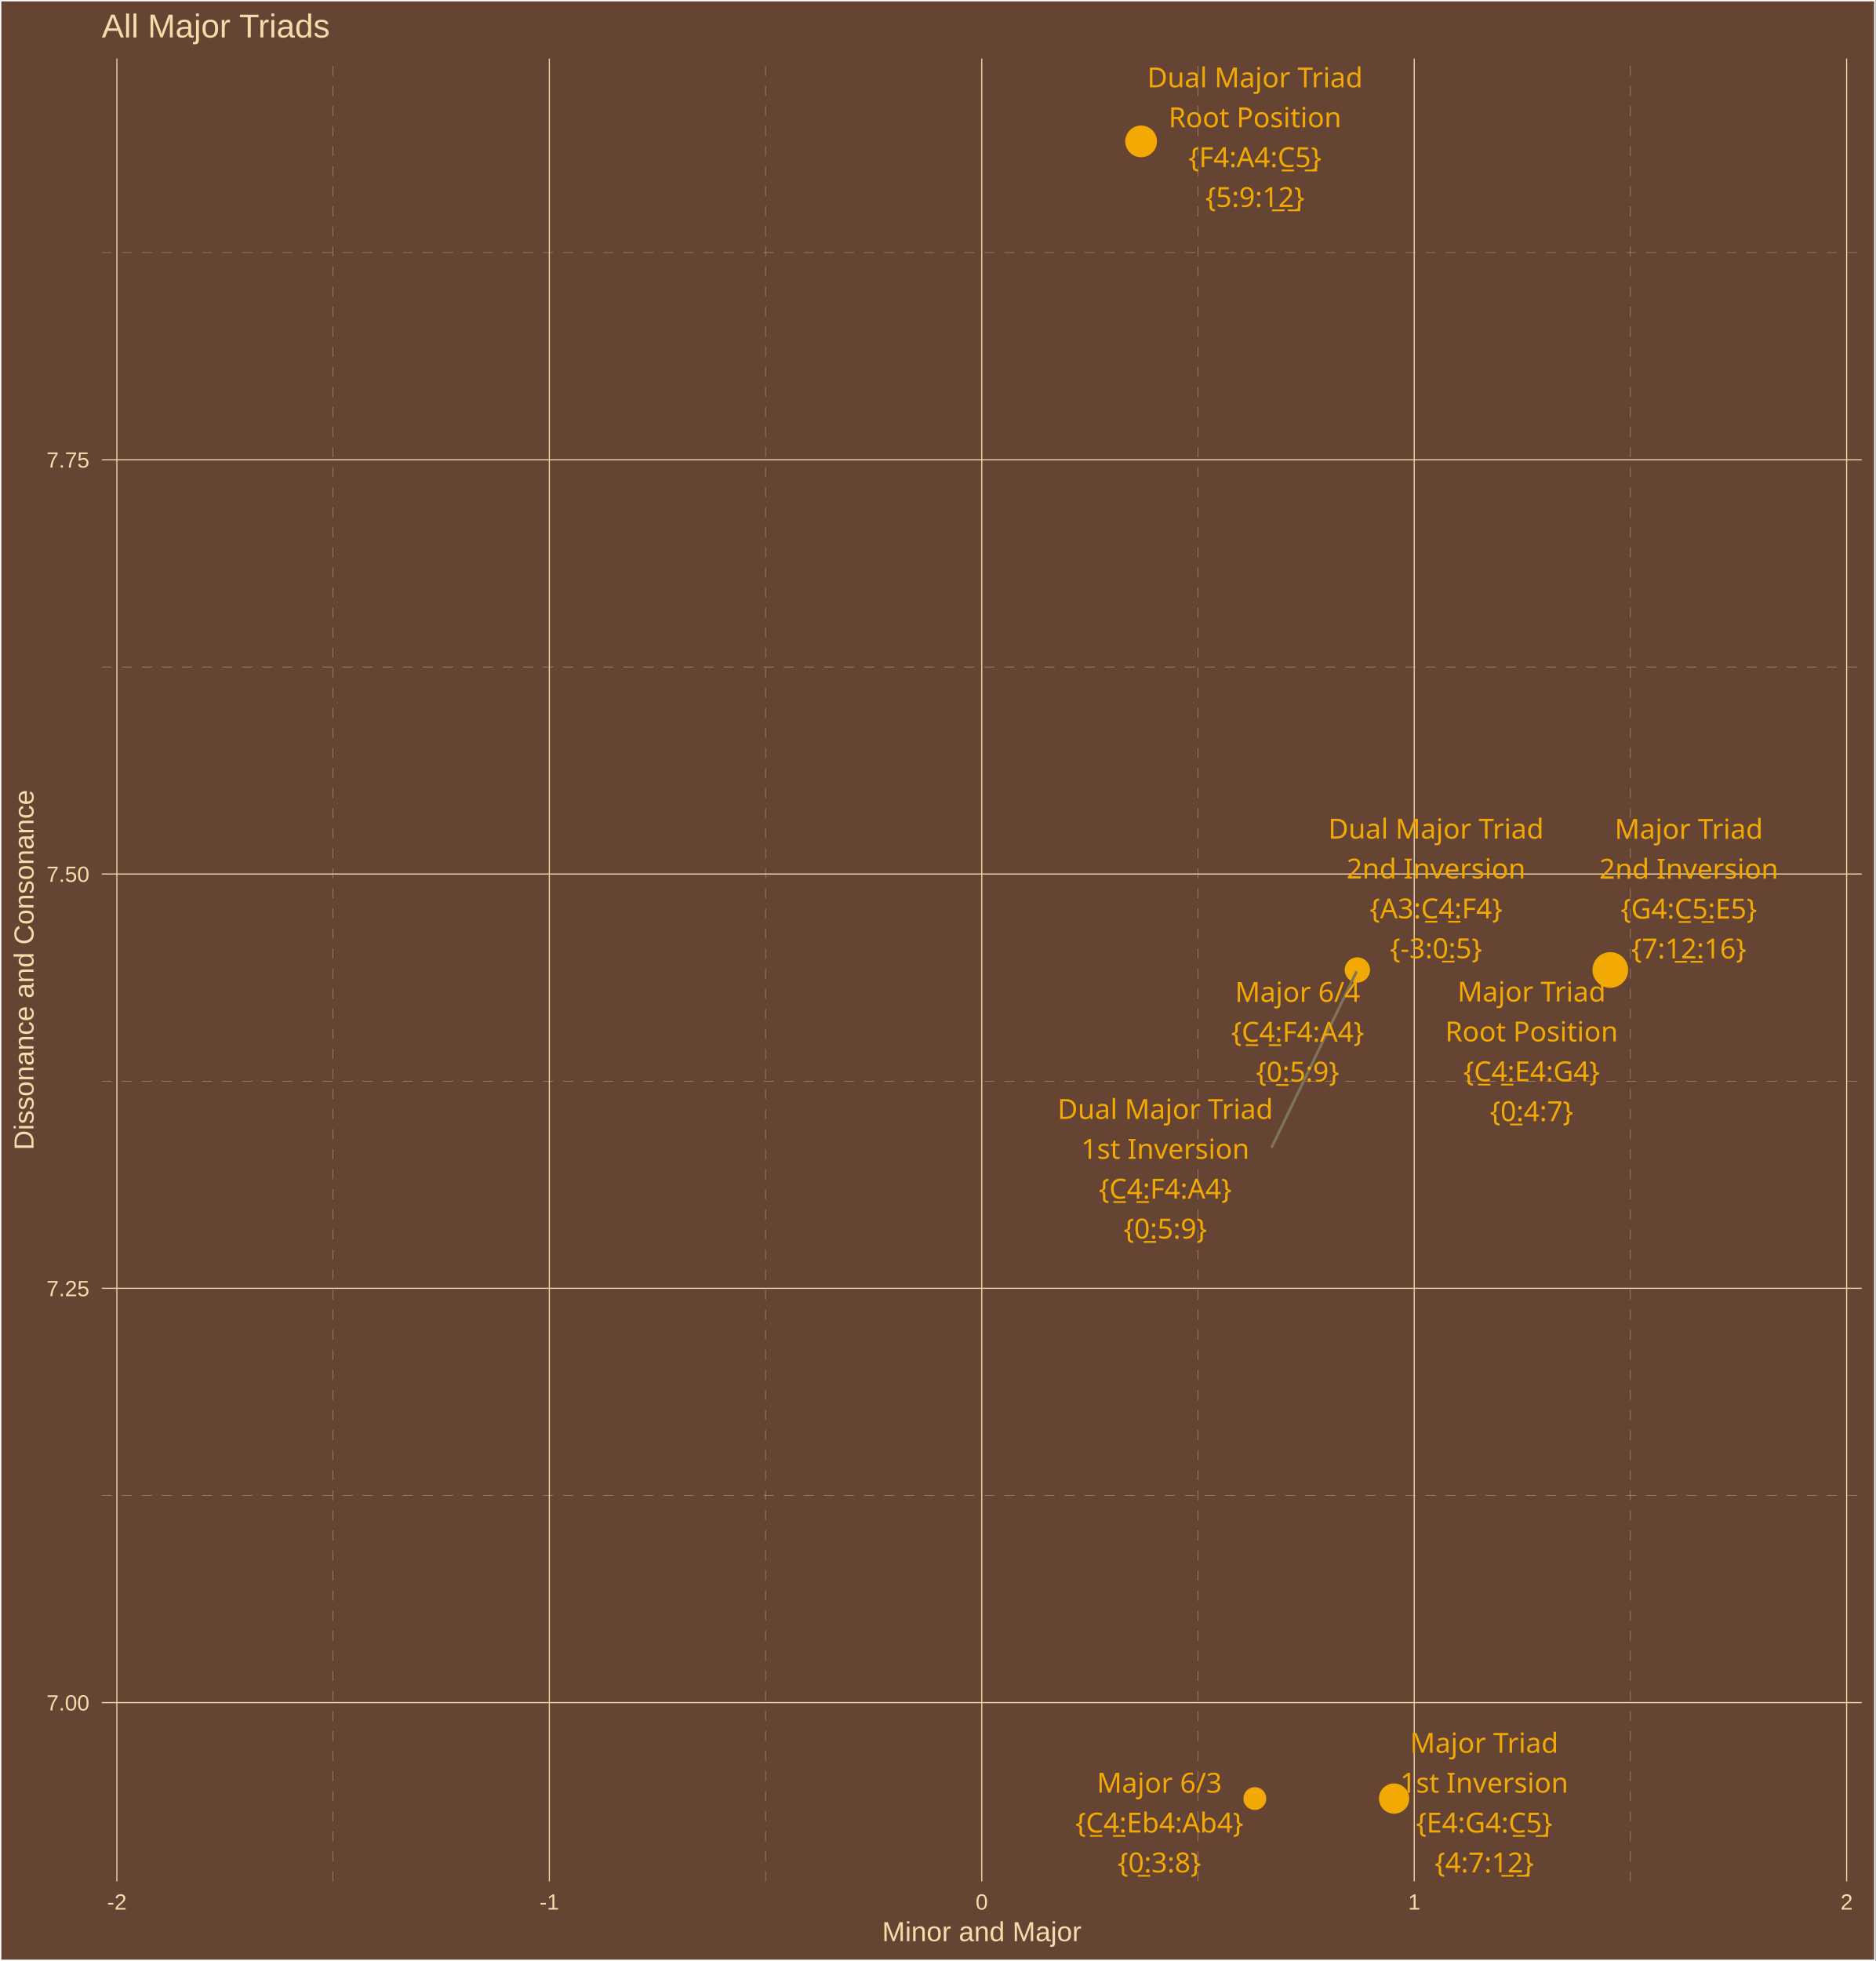
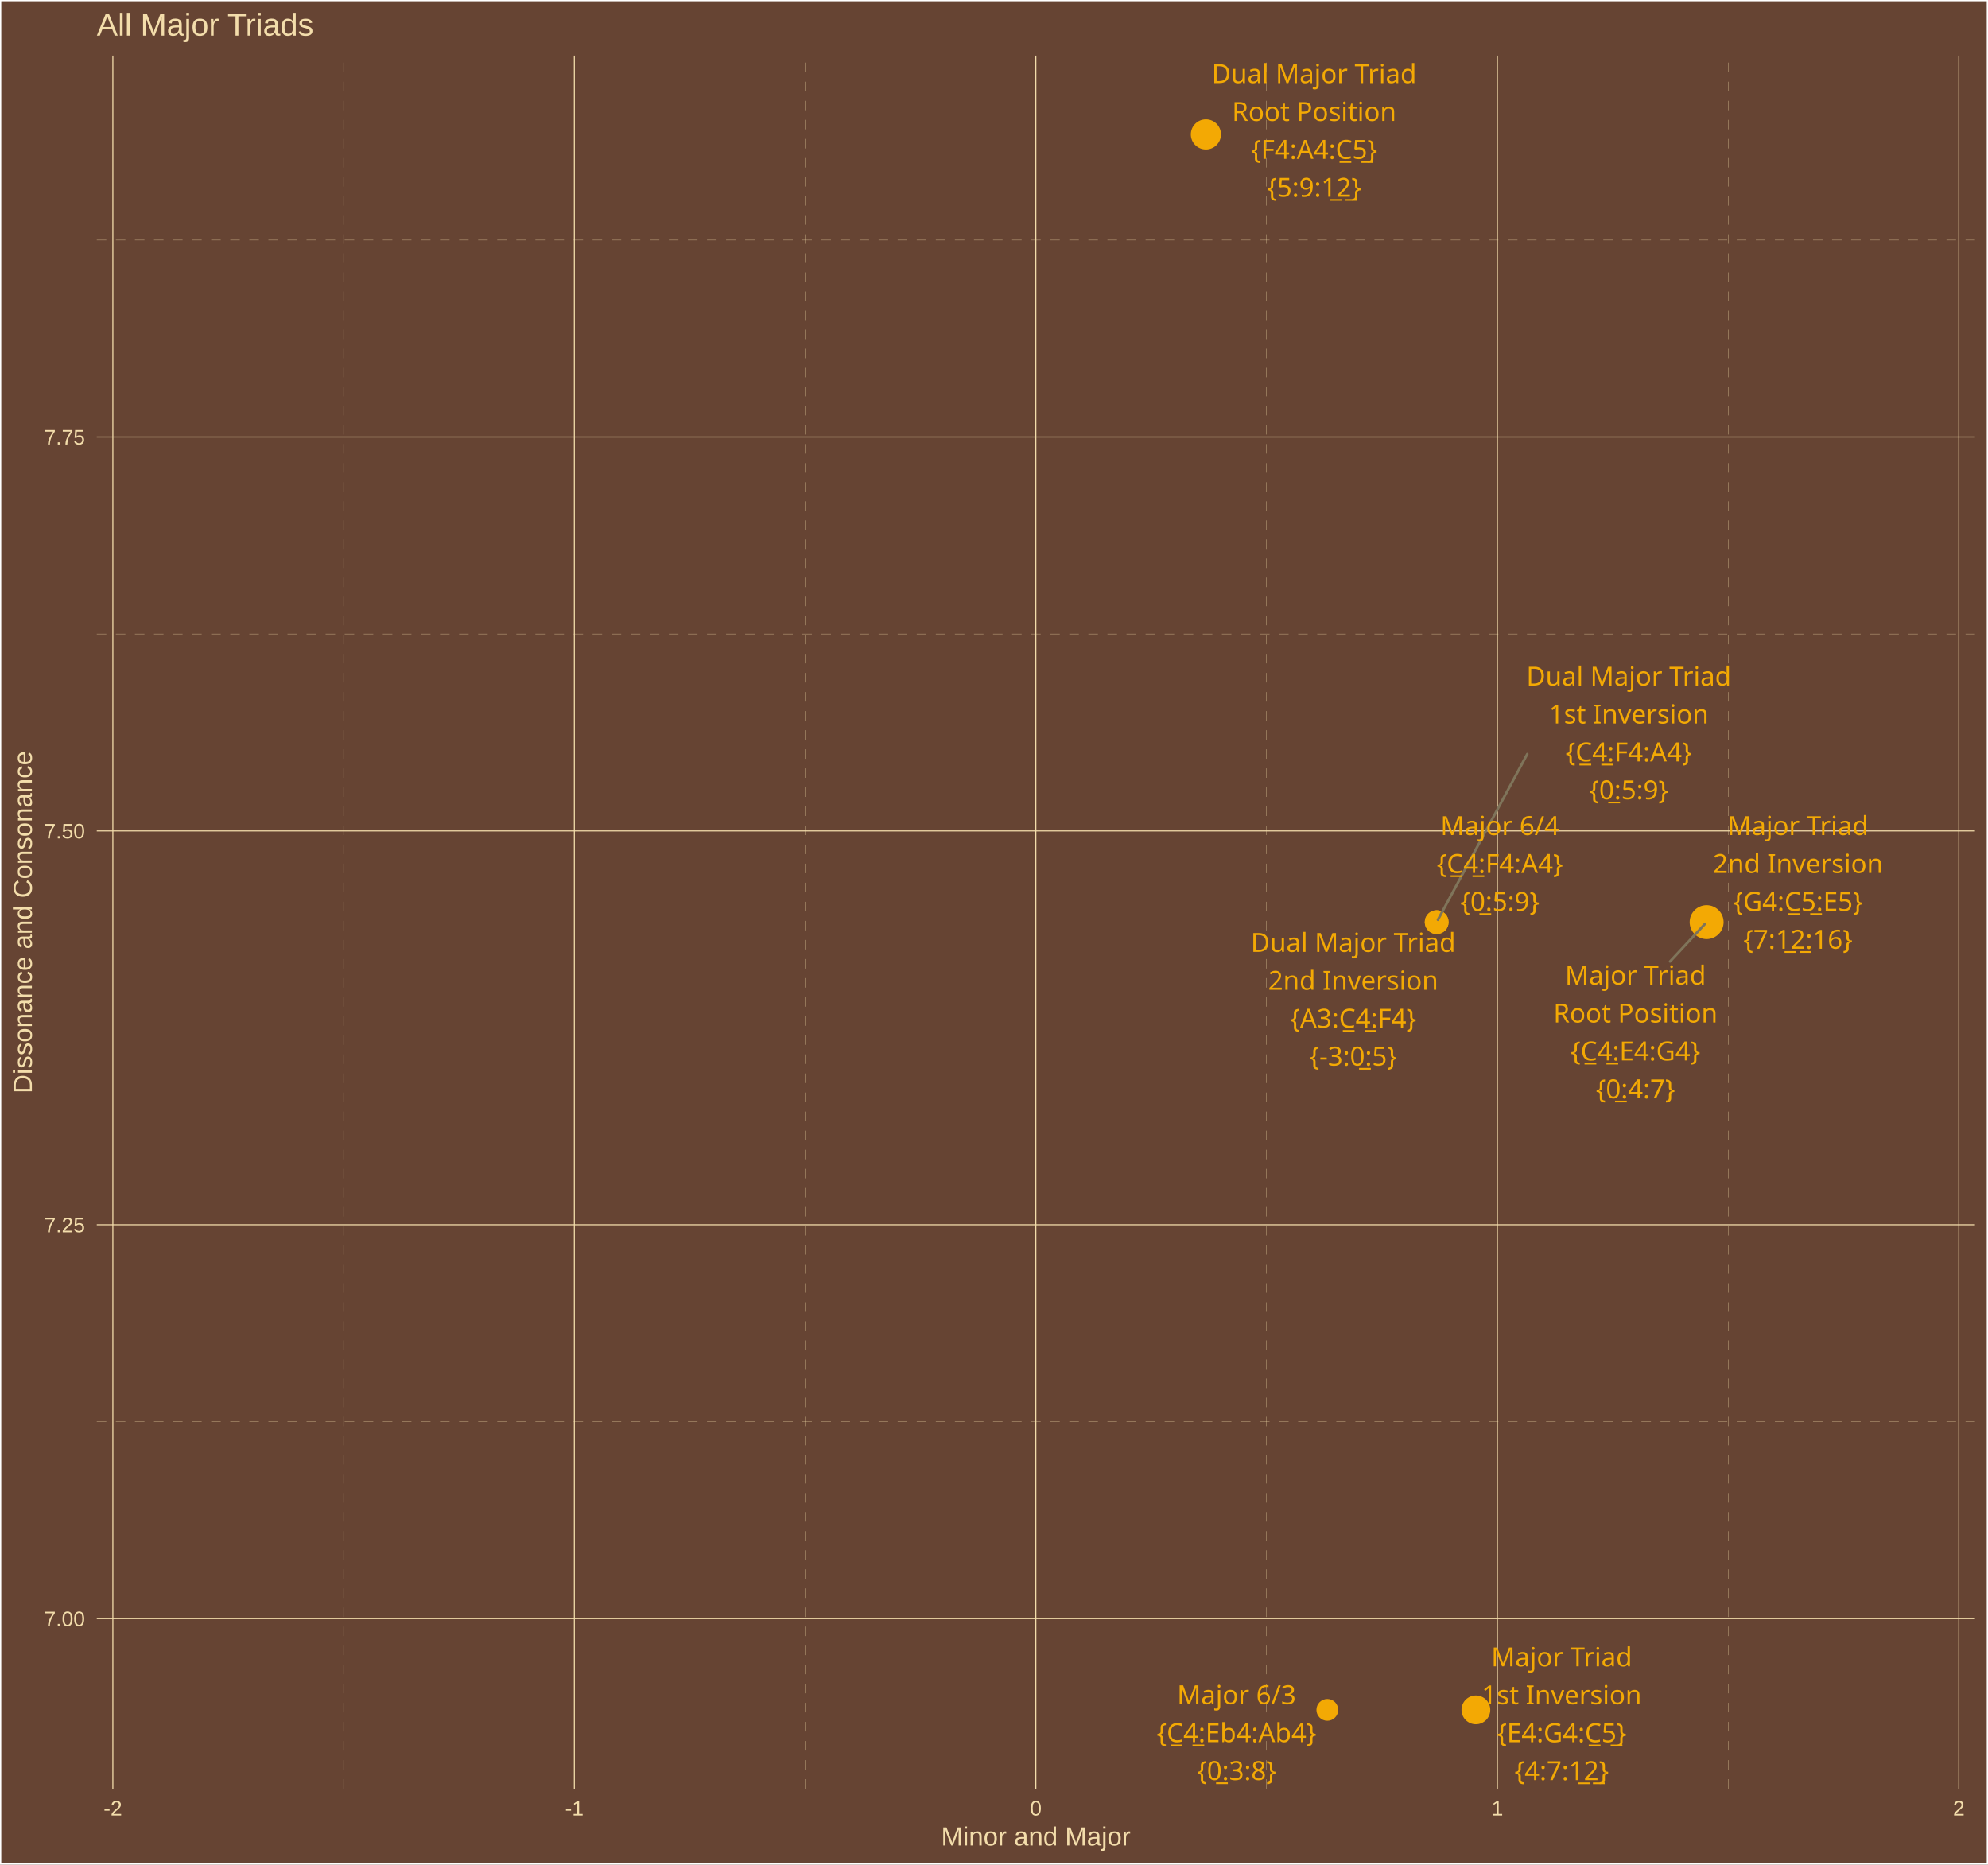
- <svg xmlns="http://www.w3.org/2000/svg" class="svglite" width="748.00pt" height="782.00pt" viewBox="0 0 748.00 782.00">
+ <svg xmlns="http://www.w3.org/2000/svg" class="svglite" width="834.00pt" height="782.00pt" viewBox="0 0 834.00 782.00">
  <defs>
    <style type="text/css">
    .svglite line, .svglite polyline, .svglite polygon, .svglite path, .svglite rect, .svglite circle {
      fill: none;
      stroke: #000000;
      stroke-linecap: round;
      stroke-linejoin: round;
      stroke-miterlimit: 10.00;
    }
    .svglite text {
      white-space: pre;
    }
  </style>
  </defs>
  <rect width="100%" height="100%" style="stroke: none; fill: #664433;" />
  <defs>
-     <clipPath id="cpMC4wMHw3NDguMDB8MC4wMHw3ODIuMDA=">
-       <rect x="0.00" y="0.00" width="748.00" height="782.00" />
+     <clipPath id="cpMC4wMHw4MzQuMDB8MC4wMHw3ODIuMDA=">
+       <rect x="0.00" y="0.00" width="834.00" height="782.00" />
    </clipPath>
  </defs>
-   <g clip-path="url(#cpMC4wMHw3NDguMDB8MC4wMHw3ODIuMDA=)">
-     <rect x="0.00" y="0" width="748.00" height="782.00" style="stroke-width: 1.07; stroke: #FFFFFF; fill: #664433;" />
+   <g clip-path="url(#cpMC4wMHw4MzQuMDB8MC4wMHw3ODIuMDA=)">
+     <rect x="0.00" y="0" width="834.00" height="782.00" style="stroke-width: 1.07; stroke: #FFFFFF; fill: #664433;" />
  </g>
  <defs>
-     <clipPath id="cpNDAuNjB8NzQyLjUyfDIzLjM0fDc1MC4yNw==">
-       <rect x="40.60" y="23.34" width="701.92" height="726.93" />
+     <clipPath id="cpNDAuNjB8ODI4LjUyfDIzLjM0fDc1MC4yNw==">
+       <rect x="40.60" y="23.34" width="787.92" height="726.93" />
    </clipPath>
  </defs>
-   <g clip-path="url(#cpNDAuNjB8NzQyLjUyfDIzLjM0fDc1MC4yNw==)">
-     <rect x="40.60" y="23.34" width="701.92" height="726.93" style="stroke-width: 1.07; stroke: none; fill: #664433;" />
-     <polyline points="40.60,596.35 742.52,596.35 " style="stroke-width: 0.11; stroke: #F3DDAB; stroke-dasharray: 4.00,4.00; stroke-linecap: butt;" />
-     <polyline points="40.60,431.13 742.52,431.13 " style="stroke-width: 0.11; stroke: #F3DDAB; stroke-dasharray: 4.00,4.00; stroke-linecap: butt;" />
-     <polyline points="40.60,265.92 742.52,265.92 " style="stroke-width: 0.11; stroke: #F3DDAB; stroke-dasharray: 4.00,4.00; stroke-linecap: butt;" />
-     <polyline points="40.60,100.71 742.52,100.71 " style="stroke-width: 0.11; stroke: #F3DDAB; stroke-dasharray: 4.00,4.00; stroke-linecap: butt;" />
-     <polyline points="132.85,750.27 132.85,23.34 " style="stroke-width: 0.11; stroke: #F3DDAB; stroke-dasharray: 4.00,4.00; stroke-linecap: butt;" />
-     <polyline points="305.32,750.27 305.32,23.34 " style="stroke-width: 0.11; stroke: #F3DDAB; stroke-dasharray: 4.00,4.00; stroke-linecap: butt;" />
-     <polyline points="477.80,750.27 477.80,23.34 " style="stroke-width: 0.11; stroke: #F3DDAB; stroke-dasharray: 4.00,4.00; stroke-linecap: butt;" />
-     <polyline points="650.28,750.27 650.28,23.34 " style="stroke-width: 0.11; stroke: #F3DDAB; stroke-dasharray: 4.00,4.00; stroke-linecap: butt;" />
-     <polyline points="40.60,678.95 742.52,678.95 " style="stroke-width: 0.43; stroke: #F3DDAB; stroke-linecap: butt;" />
-     <polyline points="40.60,513.74 742.52,513.74 " style="stroke-width: 0.43; stroke: #F3DDAB; stroke-linecap: butt;" />
-     <polyline points="40.60,348.53 742.52,348.53 " style="stroke-width: 0.43; stroke: #F3DDAB; stroke-linecap: butt;" />
-     <polyline points="40.60,183.32 742.52,183.32 " style="stroke-width: 0.43; stroke: #F3DDAB; stroke-linecap: butt;" />
-     <polyline points="46.61,750.27 46.61,23.34 " style="stroke-width: 0.43; stroke: #F3DDAB; stroke-linecap: butt;" />
-     <polyline points="219.09,750.27 219.09,23.34 " style="stroke-width: 0.43; stroke: #F3DDAB; stroke-linecap: butt;" />
-     <polyline points="391.56,750.27 391.56,23.34 " style="stroke-width: 0.43; stroke: #F3DDAB; stroke-linecap: butt;" />
-     <polyline points="564.04,750.27 564.04,23.34 " style="stroke-width: 0.43; stroke: #F3DDAB; stroke-linecap: butt;" />
-     <polyline points="736.51,750.27 736.51,23.34 " style="stroke-width: 0.43; stroke: #F3DDAB; stroke-linecap: butt;" />
-     <circle cx="642.25" cy="386.80" r="1.95" style="stroke-width: 0.71; stroke: #F3A904; fill: #F3A904;" />
-     <circle cx="556.01" cy="717.22" r="1.95" style="stroke-width: 0.71; stroke: #F3A904; fill: #F3A904;" />
-     <circle cx="642.25" cy="386.80" r="1.95" style="stroke-width: 0.71; stroke: #F3A904; fill: #F3A904;" />
-     <circle cx="500.48" cy="717.22" r="1.95" style="stroke-width: 0.71; stroke: #F3A904; fill: #F3A904;" />
-     <circle cx="541.35" cy="386.80" r="1.95" style="stroke-width: 0.71; stroke: #F3A904; fill: #F3A904;" />
-     <circle cx="455.12" cy="56.38" r="1.95" style="stroke-width: 0.71; stroke: #F3A904; fill: #F3A904;" />
-     <circle cx="541.35" cy="386.80" r="1.95" style="stroke-width: 0.71; stroke: #F3A904; fill: #F3A904;" />
-     <circle cx="541.35" cy="386.80" r="1.95" style="stroke-width: 0.71; stroke: #F3A904; fill: #F3A904;" />
-     <circle cx="642.25" cy="386.80" r="4.21" style="stroke-width: 0.71; stroke: #F3A904; fill: #F3A904;" />
-     <circle cx="556.01" cy="717.22" r="5.68" style="stroke-width: 0.71; stroke: #F3A904; fill: #F3A904;" />
-     <circle cx="642.25" cy="386.80" r="6.76" style="stroke-width: 0.71; stroke: #F3A904; fill: #F3A904;" />
-     <circle cx="500.48" cy="717.22" r="4.21" style="stroke-width: 0.71; stroke: #F3A904; fill: #F3A904;" />
-     <circle cx="541.35" cy="386.80" r="4.64" style="stroke-width: 0.71; stroke: #F3A904; fill: #F3A904;" />
-     <circle cx="455.12" cy="56.38" r="5.97" style="stroke-width: 0.71; stroke: #F3A904; fill: #F3A904;" />
-     <circle cx="541.35" cy="386.80" r="4.64" style="stroke-width: 0.71; stroke: #F3A904; fill: #F3A904;" />
-     <circle cx="541.35" cy="386.80" r="1.42" style="stroke-width: 0.71; stroke: #F3A904; fill: #F3A904;" />
-     <line x1="507.31" y1="457.28" x2="540.88" y2="387.79" style="stroke-width: 1.07; stroke: #7F745A;" />
-     <text x="610.86" y="399.39" text-anchor="middle" style="font-size: 11.04px;fill: #F3A904; font-family: &quot;Arial Unicode MS&quot;;" textLength="55.77px" lengthAdjust="spacingAndGlyphs">Major Triad</text>
-     <text x="610.86" y="415.28" text-anchor="middle" style="font-size: 11.04px;fill: #F3A904; font-family: &quot;Arial Unicode MS&quot;;" textLength="65.61px" lengthAdjust="spacingAndGlyphs">Root Position</text>
-     <text x="610.86" y="431.18" text-anchor="middle" style="font-size: 11.04px;fill: #F3A904; font-family: &quot;Arial Unicode MS&quot;;" textLength="55.81px" lengthAdjust="spacingAndGlyphs">{C̲4̲:E4:G4}</text>
-     <text x="610.86" y="447.08" text-anchor="middle" style="font-size: 11.04px;fill: #F3A904; font-family: &quot;Arial Unicode MS&quot;;" textLength="31.91px" lengthAdjust="spacingAndGlyphs">{0̲:4:7}</text>
-     <text x="591.96" y="698.97" text-anchor="middle" style="font-size: 11.04px;fill: #F3A904; font-family: &quot;Arial Unicode MS&quot;;" textLength="55.77px" lengthAdjust="spacingAndGlyphs">Major Triad</text>
-     <text x="591.96" y="714.87" text-anchor="middle" style="font-size: 11.04px;fill: #F3A904; font-family: &quot;Arial Unicode MS&quot;;" textLength="62.54px" lengthAdjust="spacingAndGlyphs">1st Inversion</text>
-     <text x="591.96" y="730.77" text-anchor="middle" style="font-size: 11.04px;fill: #F3A904; font-family: &quot;Arial Unicode MS&quot;;" textLength="55.81px" lengthAdjust="spacingAndGlyphs">{E4:G4:C̲5̲}</text>
-     <text x="591.96" y="746.67" text-anchor="middle" style="font-size: 11.04px;fill: #F3A904; font-family: &quot;Arial Unicode MS&quot;;" textLength="38.04px" lengthAdjust="spacingAndGlyphs">{4:7:1̲2̲}</text>
-     <text x="673.56" y="334.50" text-anchor="middle" style="font-size: 11.04px;fill: #F3A904; font-family: &quot;Arial Unicode MS&quot;;" textLength="55.77px" lengthAdjust="spacingAndGlyphs">Major Triad</text>
-     <text x="673.56" y="350.40" text-anchor="middle" style="font-size: 11.04px;fill: #F3A904; font-family: &quot;Arial Unicode MS&quot;;" textLength="66.23px" lengthAdjust="spacingAndGlyphs">2nd Inversion</text>
-     <text x="673.56" y="366.30" text-anchor="middle" style="font-size: 11.04px;fill: #F3A904; font-family: &quot;Arial Unicode MS&quot;;" textLength="55.81px" lengthAdjust="spacingAndGlyphs">{G4:C̲5̲:E5}</text>
-     <text x="673.56" y="382.19" text-anchor="middle" style="font-size: 11.04px;fill: #F3A904; font-family: &quot;Arial Unicode MS&quot;;" textLength="44.18px" lengthAdjust="spacingAndGlyphs">{7:1̲2̲:16}</text>
-     <text x="462.40" y="714.87" text-anchor="middle" style="font-size: 11.04px;fill: #F3A904; font-family: &quot;Arial Unicode MS&quot;;" textLength="45.98px" lengthAdjust="spacingAndGlyphs">Major 6/3</text>
-     <text x="462.40" y="730.77" text-anchor="middle" style="font-size: 11.04px;fill: #F3A904; font-family: &quot;Arial Unicode MS&quot;;" textLength="66.86px" lengthAdjust="spacingAndGlyphs">{C̲4̲:Eb4:Ab4}</text>
-     <text x="462.40" y="746.67" text-anchor="middle" style="font-size: 11.04px;fill: #F3A904; font-family: &quot;Arial Unicode MS&quot;;" textLength="31.91px" lengthAdjust="spacingAndGlyphs">{0̲:3:8}</text>
-     <text x="517.54" y="399.52" text-anchor="middle" style="font-size: 11.04px;fill: #F3A904; font-family: &quot;Arial Unicode MS&quot;;" textLength="45.98px" lengthAdjust="spacingAndGlyphs">Major 6/4</text>
-     <text x="517.54" y="415.42" text-anchor="middle" style="font-size: 11.04px;fill: #F3A904; font-family: &quot;Arial Unicode MS&quot;;" textLength="53.97px" lengthAdjust="spacingAndGlyphs">{C̲4̲:F4:A4}</text>
-     <text x="517.54" y="431.31" text-anchor="middle" style="font-size: 11.04px;fill: #F3A904; font-family: &quot;Arial Unicode MS&quot;;" textLength="31.91px" lengthAdjust="spacingAndGlyphs">{0̲:5:9}</text>
-     <text x="500.53" y="34.83" text-anchor="middle" style="font-size: 11.04px;fill: #F3A904; font-family: &quot;Arial Unicode MS&quot;;" textLength="81.52px" lengthAdjust="spacingAndGlyphs">Dual Major Triad</text>
-     <text x="500.53" y="50.73" text-anchor="middle" style="font-size: 11.04px;fill: #F3A904; font-family: &quot;Arial Unicode MS&quot;;" textLength="65.61px" lengthAdjust="spacingAndGlyphs">Root Position</text>
-     <text x="500.53" y="66.63" text-anchor="middle" style="font-size: 11.04px;fill: #F3A904; font-family: &quot;Arial Unicode MS&quot;;" textLength="53.97px" lengthAdjust="spacingAndGlyphs">{F4:A4:C̲5̲}</text>
-     <text x="500.53" y="82.53" text-anchor="middle" style="font-size: 11.04px;fill: #F3A904; font-family: &quot;Arial Unicode MS&quot;;" textLength="38.04px" lengthAdjust="spacingAndGlyphs">{5:9:1̲2̲}</text>
-     <text x="464.75" y="446.20" text-anchor="middle" style="font-size: 11.04px;fill: #F3A904; font-family: &quot;Arial Unicode MS&quot;;" textLength="81.52px" lengthAdjust="spacingAndGlyphs">Dual Major Triad</text>
-     <text x="464.75" y="462.09" text-anchor="middle" style="font-size: 11.04px;fill: #F3A904; font-family: &quot;Arial Unicode MS&quot;;" textLength="62.54px" lengthAdjust="spacingAndGlyphs">1st Inversion</text>
-     <text x="464.75" y="477.99" text-anchor="middle" style="font-size: 11.04px;fill: #F3A904; font-family: &quot;Arial Unicode MS&quot;;" textLength="53.97px" lengthAdjust="spacingAndGlyphs">{C̲4̲:F4:A4}</text>
-     <text x="464.75" y="493.89" text-anchor="middle" style="font-size: 11.04px;fill: #F3A904; font-family: &quot;Arial Unicode MS&quot;;" textLength="31.91px" lengthAdjust="spacingAndGlyphs">{0̲:5:9}</text>
-     <text x="572.73" y="334.42" text-anchor="middle" style="font-size: 11.04px;fill: #F3A904; font-family: &quot;Arial Unicode MS&quot;;" textLength="81.52px" lengthAdjust="spacingAndGlyphs">Dual Major Triad</text>
-     <text x="572.73" y="350.32" text-anchor="middle" style="font-size: 11.04px;fill: #F3A904; font-family: &quot;Arial Unicode MS&quot;;" textLength="66.23px" lengthAdjust="spacingAndGlyphs">2nd Inversion</text>
-     <text x="572.73" y="366.21" text-anchor="middle" style="font-size: 11.04px;fill: #F3A904; font-family: &quot;Arial Unicode MS&quot;;" textLength="53.97px" lengthAdjust="spacingAndGlyphs">{A3:C̲4̲:F4}</text>
-     <text x="572.73" y="382.11" text-anchor="middle" style="font-size: 11.04px;fill: #F3A904; font-family: &quot;Arial Unicode MS&quot;;" textLength="35.58px" lengthAdjust="spacingAndGlyphs">{-3:0̲:5}</text>
+   <g clip-path="url(#cpNDAuNjB8ODI4LjUyfDIzLjM0fDc1MC4yNw==)">
+     <rect x="40.60" y="23.34" width="787.92" height="726.93" style="stroke-width: 1.07; stroke: none; fill: #664433;" />
+     <polyline points="40.60,596.35 828.52,596.35 " style="stroke-width: 0.11; stroke: #F3DDAB; stroke-dasharray: 4.00,4.00; stroke-linecap: butt;" />
+     <polyline points="40.60,431.13 828.52,431.13 " style="stroke-width: 0.11; stroke: #F3DDAB; stroke-dasharray: 4.00,4.00; stroke-linecap: butt;" />
+     <polyline points="40.60,265.92 828.52,265.92 " style="stroke-width: 0.11; stroke: #F3DDAB; stroke-dasharray: 4.00,4.00; stroke-linecap: butt;" />
+     <polyline points="40.60,100.71 828.52,100.71 " style="stroke-width: 0.11; stroke: #F3DDAB; stroke-dasharray: 4.00,4.00; stroke-linecap: butt;" />
+     <polyline points="144.15,750.27 144.15,23.34 " style="stroke-width: 0.11; stroke: #F3DDAB; stroke-dasharray: 4.00,4.00; stroke-linecap: butt;" />
+     <polyline points="337.76,750.27 337.76,23.34 " style="stroke-width: 0.11; stroke: #F3DDAB; stroke-dasharray: 4.00,4.00; stroke-linecap: butt;" />
+     <polyline points="531.37,750.27 531.37,23.34 " style="stroke-width: 0.11; stroke: #F3DDAB; stroke-dasharray: 4.00,4.00; stroke-linecap: butt;" />
+     <polyline points="724.97,750.27 724.97,23.34 " style="stroke-width: 0.11; stroke: #F3DDAB; stroke-dasharray: 4.00,4.00; stroke-linecap: butt;" />
+     <polyline points="40.60,678.95 828.52,678.95 " style="stroke-width: 0.43; stroke: #F3DDAB; stroke-linecap: butt;" />
+     <polyline points="40.60,513.74 828.52,513.74 " style="stroke-width: 0.43; stroke: #F3DDAB; stroke-linecap: butt;" />
+     <polyline points="40.60,348.53 828.52,348.53 " style="stroke-width: 0.43; stroke: #F3DDAB; stroke-linecap: butt;" />
+     <polyline points="40.60,183.32 828.52,183.32 " style="stroke-width: 0.43; stroke: #F3DDAB; stroke-linecap: butt;" />
+     <polyline points="47.35,750.27 47.35,23.34 " style="stroke-width: 0.43; stroke: #F3DDAB; stroke-linecap: butt;" />
+     <polyline points="240.95,750.27 240.95,23.34 " style="stroke-width: 0.43; stroke: #F3DDAB; stroke-linecap: butt;" />
+     <polyline points="434.56,750.27 434.56,23.34 " style="stroke-width: 0.43; stroke: #F3DDAB; stroke-linecap: butt;" />
+     <polyline points="628.17,750.27 628.17,23.34 " style="stroke-width: 0.43; stroke: #F3DDAB; stroke-linecap: butt;" />
+     <polyline points="821.78,750.27 821.78,23.34 " style="stroke-width: 0.43; stroke: #F3DDAB; stroke-linecap: butt;" />
+     <circle cx="715.96" cy="386.80" r="1.95" style="stroke-width: 0.71; stroke: #F3A904; fill: #F3A904;" />
+     <circle cx="619.16" cy="717.22" r="1.95" style="stroke-width: 0.71; stroke: #F3A904; fill: #F3A904;" />
+     <circle cx="715.96" cy="386.80" r="1.95" style="stroke-width: 0.71; stroke: #F3A904; fill: #F3A904;" />
+     <circle cx="556.83" cy="717.22" r="1.95" style="stroke-width: 0.71; stroke: #F3A904; fill: #F3A904;" />
+     <circle cx="602.71" cy="386.80" r="1.95" style="stroke-width: 0.71; stroke: #F3A904; fill: #F3A904;" />
+     <circle cx="505.90" cy="56.38" r="1.95" style="stroke-width: 0.71; stroke: #F3A904; fill: #F3A904;" />
+     <circle cx="602.71" cy="386.80" r="1.95" style="stroke-width: 0.71; stroke: #F3A904; fill: #F3A904;" />
+     <circle cx="602.71" cy="386.80" r="1.95" style="stroke-width: 0.71; stroke: #F3A904; fill: #F3A904;" />
+     <circle cx="715.96" cy="386.80" r="4.21" style="stroke-width: 0.71; stroke: #F3A904; fill: #F3A904;" />
+     <circle cx="619.16" cy="717.22" r="5.68" style="stroke-width: 0.71; stroke: #F3A904; fill: #F3A904;" />
+     <circle cx="715.96" cy="386.80" r="6.76" style="stroke-width: 0.71; stroke: #F3A904; fill: #F3A904;" />
+     <circle cx="556.83" cy="717.22" r="4.21" style="stroke-width: 0.71; stroke: #F3A904; fill: #F3A904;" />
+     <circle cx="602.71" cy="386.80" r="4.64" style="stroke-width: 0.71; stroke: #F3A904; fill: #F3A904;" />
+     <circle cx="505.90" cy="56.38" r="5.97" style="stroke-width: 0.71; stroke: #F3A904; fill: #F3A904;" />
+     <circle cx="602.71" cy="386.80" r="4.64" style="stroke-width: 0.71; stroke: #F3A904; fill: #F3A904;" />
+     <circle cx="602.71" cy="386.80" r="1.42" style="stroke-width: 0.71; stroke: #F3A904; fill: #F3A904;" />
+     <line x1="700.62" y1="403.30" x2="715.19" y2="387.63" style="stroke-width: 1.07; stroke: #7F745A;" />
+     <line x1="640.72" y1="316.30" x2="603.23" y2="385.82" style="stroke-width: 1.07; stroke: #7F745A;" />
+     <text x="686.11" y="413.00" text-anchor="middle" style="font-size: 11.04px;fill: #F3A904; font-family: &quot;Arial Unicode MS&quot;;" textLength="55.77px" lengthAdjust="spacingAndGlyphs">Major Triad</text>
+     <text x="686.11" y="428.90" text-anchor="middle" style="font-size: 11.04px;fill: #F3A904; font-family: &quot;Arial Unicode MS&quot;;" textLength="65.61px" lengthAdjust="spacingAndGlyphs">Root Position</text>
+     <text x="686.11" y="444.80" text-anchor="middle" style="font-size: 11.04px;fill: #F3A904; font-family: &quot;Arial Unicode MS&quot;;" textLength="55.81px" lengthAdjust="spacingAndGlyphs">{C̲4̲:E4:G4}</text>
+     <text x="686.11" y="460.69" text-anchor="middle" style="font-size: 11.04px;fill: #F3A904; font-family: &quot;Arial Unicode MS&quot;;" textLength="31.91px" lengthAdjust="spacingAndGlyphs">{0̲:4:7}</text>
+     <text x="655.15" y="698.97" text-anchor="middle" style="font-size: 11.04px;fill: #F3A904; font-family: &quot;Arial Unicode MS&quot;;" textLength="55.77px" lengthAdjust="spacingAndGlyphs">Major Triad</text>
+     <text x="655.15" y="714.87" text-anchor="middle" style="font-size: 11.04px;fill: #F3A904; font-family: &quot;Arial Unicode MS&quot;;" textLength="62.54px" lengthAdjust="spacingAndGlyphs">1st Inversion</text>
+     <text x="655.15" y="730.77" text-anchor="middle" style="font-size: 11.04px;fill: #F3A904; font-family: &quot;Arial Unicode MS&quot;;" textLength="55.81px" lengthAdjust="spacingAndGlyphs">{E4:G4:C̲5̲}</text>
+     <text x="655.15" y="746.66" text-anchor="middle" style="font-size: 11.04px;fill: #F3A904; font-family: &quot;Arial Unicode MS&quot;;" textLength="38.04px" lengthAdjust="spacingAndGlyphs">{4:7:1̲2̲}</text>
+     <text x="754.28" y="350.27" text-anchor="middle" style="font-size: 11.04px;fill: #F3A904; font-family: &quot;Arial Unicode MS&quot;;" textLength="55.77px" lengthAdjust="spacingAndGlyphs">Major Triad</text>
+     <text x="754.28" y="366.17" text-anchor="middle" style="font-size: 11.04px;fill: #F3A904; font-family: &quot;Arial Unicode MS&quot;;" textLength="66.23px" lengthAdjust="spacingAndGlyphs">2nd Inversion</text>
+     <text x="754.28" y="382.07" text-anchor="middle" style="font-size: 11.04px;fill: #F3A904; font-family: &quot;Arial Unicode MS&quot;;" textLength="55.81px" lengthAdjust="spacingAndGlyphs">{G4:C̲5̲:E5}</text>
+     <text x="754.28" y="397.96" text-anchor="middle" style="font-size: 11.04px;fill: #F3A904; font-family: &quot;Arial Unicode MS&quot;;" textLength="44.18px" lengthAdjust="spacingAndGlyphs">{7:1̲2̲:16}</text>
+     <text x="518.75" y="714.84" text-anchor="middle" style="font-size: 11.04px;fill: #F3A904; font-family: &quot;Arial Unicode MS&quot;;" textLength="45.98px" lengthAdjust="spacingAndGlyphs">Major 6/3</text>
+     <text x="518.75" y="730.74" text-anchor="middle" style="font-size: 11.04px;fill: #F3A904; font-family: &quot;Arial Unicode MS&quot;;" textLength="66.86px" lengthAdjust="spacingAndGlyphs">{C̲4̲:Eb4:Ab4}</text>
+     <text x="518.75" y="746.63" text-anchor="middle" style="font-size: 11.04px;fill: #F3A904; font-family: &quot;Arial Unicode MS&quot;;" textLength="31.91px" lengthAdjust="spacingAndGlyphs">{0̲:3:8}</text>
+     <text x="629.23" y="350.28" text-anchor="middle" style="font-size: 11.04px;fill: #F3A904; font-family: &quot;Arial Unicode MS&quot;;" textLength="45.98px" lengthAdjust="spacingAndGlyphs">Major 6/4</text>
+     <text x="629.23" y="366.17" text-anchor="middle" style="font-size: 11.04px;fill: #F3A904; font-family: &quot;Arial Unicode MS&quot;;" textLength="53.97px" lengthAdjust="spacingAndGlyphs">{C̲4̲:F4:A4}</text>
+     <text x="629.23" y="382.07" text-anchor="middle" style="font-size: 11.04px;fill: #F3A904; font-family: &quot;Arial Unicode MS&quot;;" textLength="31.91px" lengthAdjust="spacingAndGlyphs">{0̲:5:9}</text>
+     <text x="551.30" y="34.84" text-anchor="middle" style="font-size: 11.04px;fill: #F3A904; font-family: &quot;Arial Unicode MS&quot;;" textLength="81.52px" lengthAdjust="spacingAndGlyphs">Dual Major Triad</text>
+     <text x="551.30" y="50.74" text-anchor="middle" style="font-size: 11.04px;fill: #F3A904; font-family: &quot;Arial Unicode MS&quot;;" textLength="65.61px" lengthAdjust="spacingAndGlyphs">Root Position</text>
+     <text x="551.30" y="66.63" text-anchor="middle" style="font-size: 11.04px;fill: #F3A904; font-family: &quot;Arial Unicode MS&quot;;" textLength="53.97px" lengthAdjust="spacingAndGlyphs">{F4:A4:C̲5̲}</text>
+     <text x="551.30" y="82.53" text-anchor="middle" style="font-size: 11.04px;fill: #F3A904; font-family: &quot;Arial Unicode MS&quot;;" textLength="38.04px" lengthAdjust="spacingAndGlyphs">{5:9:1̲2̲}</text>
+     <text x="683.28" y="287.57" text-anchor="middle" style="font-size: 11.04px;fill: #F3A904; font-family: &quot;Arial Unicode MS&quot;;" textLength="81.52px" lengthAdjust="spacingAndGlyphs">Dual Major Triad</text>
+     <text x="683.28" y="303.47" text-anchor="middle" style="font-size: 11.04px;fill: #F3A904; font-family: &quot;Arial Unicode MS&quot;;" textLength="62.54px" lengthAdjust="spacingAndGlyphs">1st Inversion</text>
+     <text x="683.28" y="319.36" text-anchor="middle" style="font-size: 11.04px;fill: #F3A904; font-family: &quot;Arial Unicode MS&quot;;" textLength="53.97px" lengthAdjust="spacingAndGlyphs">{C̲4̲:F4:A4}</text>
+     <text x="683.28" y="335.26" text-anchor="middle" style="font-size: 11.04px;fill: #F3A904; font-family: &quot;Arial Unicode MS&quot;;" textLength="31.91px" lengthAdjust="spacingAndGlyphs">{0̲:5:9}</text>
+     <text x="567.68" y="399.28" text-anchor="middle" style="font-size: 11.04px;fill: #F3A904; font-family: &quot;Arial Unicode MS&quot;;" textLength="81.52px" lengthAdjust="spacingAndGlyphs">Dual Major Triad</text>
+     <text x="567.68" y="415.18" text-anchor="middle" style="font-size: 11.04px;fill: #F3A904; font-family: &quot;Arial Unicode MS&quot;;" textLength="66.23px" lengthAdjust="spacingAndGlyphs">2nd Inversion</text>
+     <text x="567.68" y="431.07" text-anchor="middle" style="font-size: 11.04px;fill: #F3A904; font-family: &quot;Arial Unicode MS&quot;;" textLength="53.97px" lengthAdjust="spacingAndGlyphs">{A3:C̲4̲:F4}</text>
+     <text x="567.68" y="446.97" text-anchor="middle" style="font-size: 11.04px;fill: #F3A904; font-family: &quot;Arial Unicode MS&quot;;" textLength="35.58px" lengthAdjust="spacingAndGlyphs">{-3:0̲:5}</text>
  </g>
-   <g clip-path="url(#cpMC4wMHw3NDguMDB8MC4wMHw3ODIuMDA=)">
+   <g clip-path="url(#cpMC4wMHw4MzQuMDB8MC4wMHw3ODIuMDA=)">
    <text x="35.67" y="682.10" text-anchor="end" style="font-size: 8.80px;fill: #F3DDAB; font-family: &quot;Arial&quot;;" textLength="17.13px" lengthAdjust="spacingAndGlyphs">7.00</text>
    <text x="35.67" y="516.89" text-anchor="end" style="font-size: 8.80px;fill: #F3DDAB; font-family: &quot;Arial&quot;;" textLength="17.13px" lengthAdjust="spacingAndGlyphs">7.25</text>
    <text x="35.67" y="351.68" text-anchor="end" style="font-size: 8.80px;fill: #F3DDAB; font-family: &quot;Arial&quot;;" textLength="17.13px" lengthAdjust="spacingAndGlyphs">7.50</text>
    <text x="35.67" y="186.47" text-anchor="end" style="font-size: 8.80px;fill: #F3DDAB; font-family: &quot;Arial&quot;;" textLength="17.13px" lengthAdjust="spacingAndGlyphs">7.75</text>
-     <text x="46.61" y="761.50" text-anchor="middle" style="font-size: 8.80px;fill: #F3DDAB; font-family: &quot;Arial&quot;;" textLength="7.83px" lengthAdjust="spacingAndGlyphs">-2</text>
-     <text x="219.09" y="761.50" text-anchor="middle" style="font-size: 8.80px;fill: #F3DDAB; font-family: &quot;Arial&quot;;" textLength="7.83px" lengthAdjust="spacingAndGlyphs">-1</text>
-     <text x="391.56" y="761.50" text-anchor="middle" style="font-size: 8.80px;fill: #F3DDAB; font-family: &quot;Arial&quot;;" textLength="4.90px" lengthAdjust="spacingAndGlyphs">0</text>
-     <text x="564.04" y="761.50" text-anchor="middle" style="font-size: 8.80px;fill: #F3DDAB; font-family: &quot;Arial&quot;;" textLength="4.90px" lengthAdjust="spacingAndGlyphs">1</text>
-     <text x="736.51" y="761.50" text-anchor="middle" style="font-size: 8.80px;fill: #F3DDAB; font-family: &quot;Arial&quot;;" textLength="4.90px" lengthAdjust="spacingAndGlyphs">2</text>
-     <text x="391.56" y="774.09" text-anchor="middle" style="font-size: 11.00px;fill: #F3DDAB; font-family: &quot;Arial&quot;;" textLength="79.49px" lengthAdjust="spacingAndGlyphs">Minor and Major</text>
+     <text x="47.35" y="761.50" text-anchor="middle" style="font-size: 8.80px;fill: #F3DDAB; font-family: &quot;Arial&quot;;" textLength="7.83px" lengthAdjust="spacingAndGlyphs">-2</text>
+     <text x="240.95" y="761.50" text-anchor="middle" style="font-size: 8.80px;fill: #F3DDAB; font-family: &quot;Arial&quot;;" textLength="7.83px" lengthAdjust="spacingAndGlyphs">-1</text>
+     <text x="434.56" y="761.50" text-anchor="middle" style="font-size: 8.80px;fill: #F3DDAB; font-family: &quot;Arial&quot;;" textLength="4.90px" lengthAdjust="spacingAndGlyphs">0</text>
+     <text x="628.17" y="761.50" text-anchor="middle" style="font-size: 8.80px;fill: #F3DDAB; font-family: &quot;Arial&quot;;" textLength="4.90px" lengthAdjust="spacingAndGlyphs">1</text>
+     <text x="821.78" y="761.50" text-anchor="middle" style="font-size: 8.80px;fill: #F3DDAB; font-family: &quot;Arial&quot;;" textLength="4.90px" lengthAdjust="spacingAndGlyphs">2</text>
+     <text x="434.56" y="774.09" text-anchor="middle" style="font-size: 11.00px;fill: #F3DDAB; font-family: &quot;Arial&quot;;" textLength="79.49px" lengthAdjust="spacingAndGlyphs">Minor and Major</text>
    <text transform="translate(13.37,386.80) rotate(-90)" text-anchor="middle" style="font-size: 11.00px;fill: #F3DDAB; font-family: &quot;Arial&quot;;" textLength="143.73px" lengthAdjust="spacingAndGlyphs">Dissonance and Consonance</text>
    <text x="40.60" y="14.94" style="font-size: 13.20px;fill: #F3DDAB; font-family: &quot;Arial&quot;;" textLength="91.62px" lengthAdjust="spacingAndGlyphs">All Major Triads</text>
  </g>
</svg>
